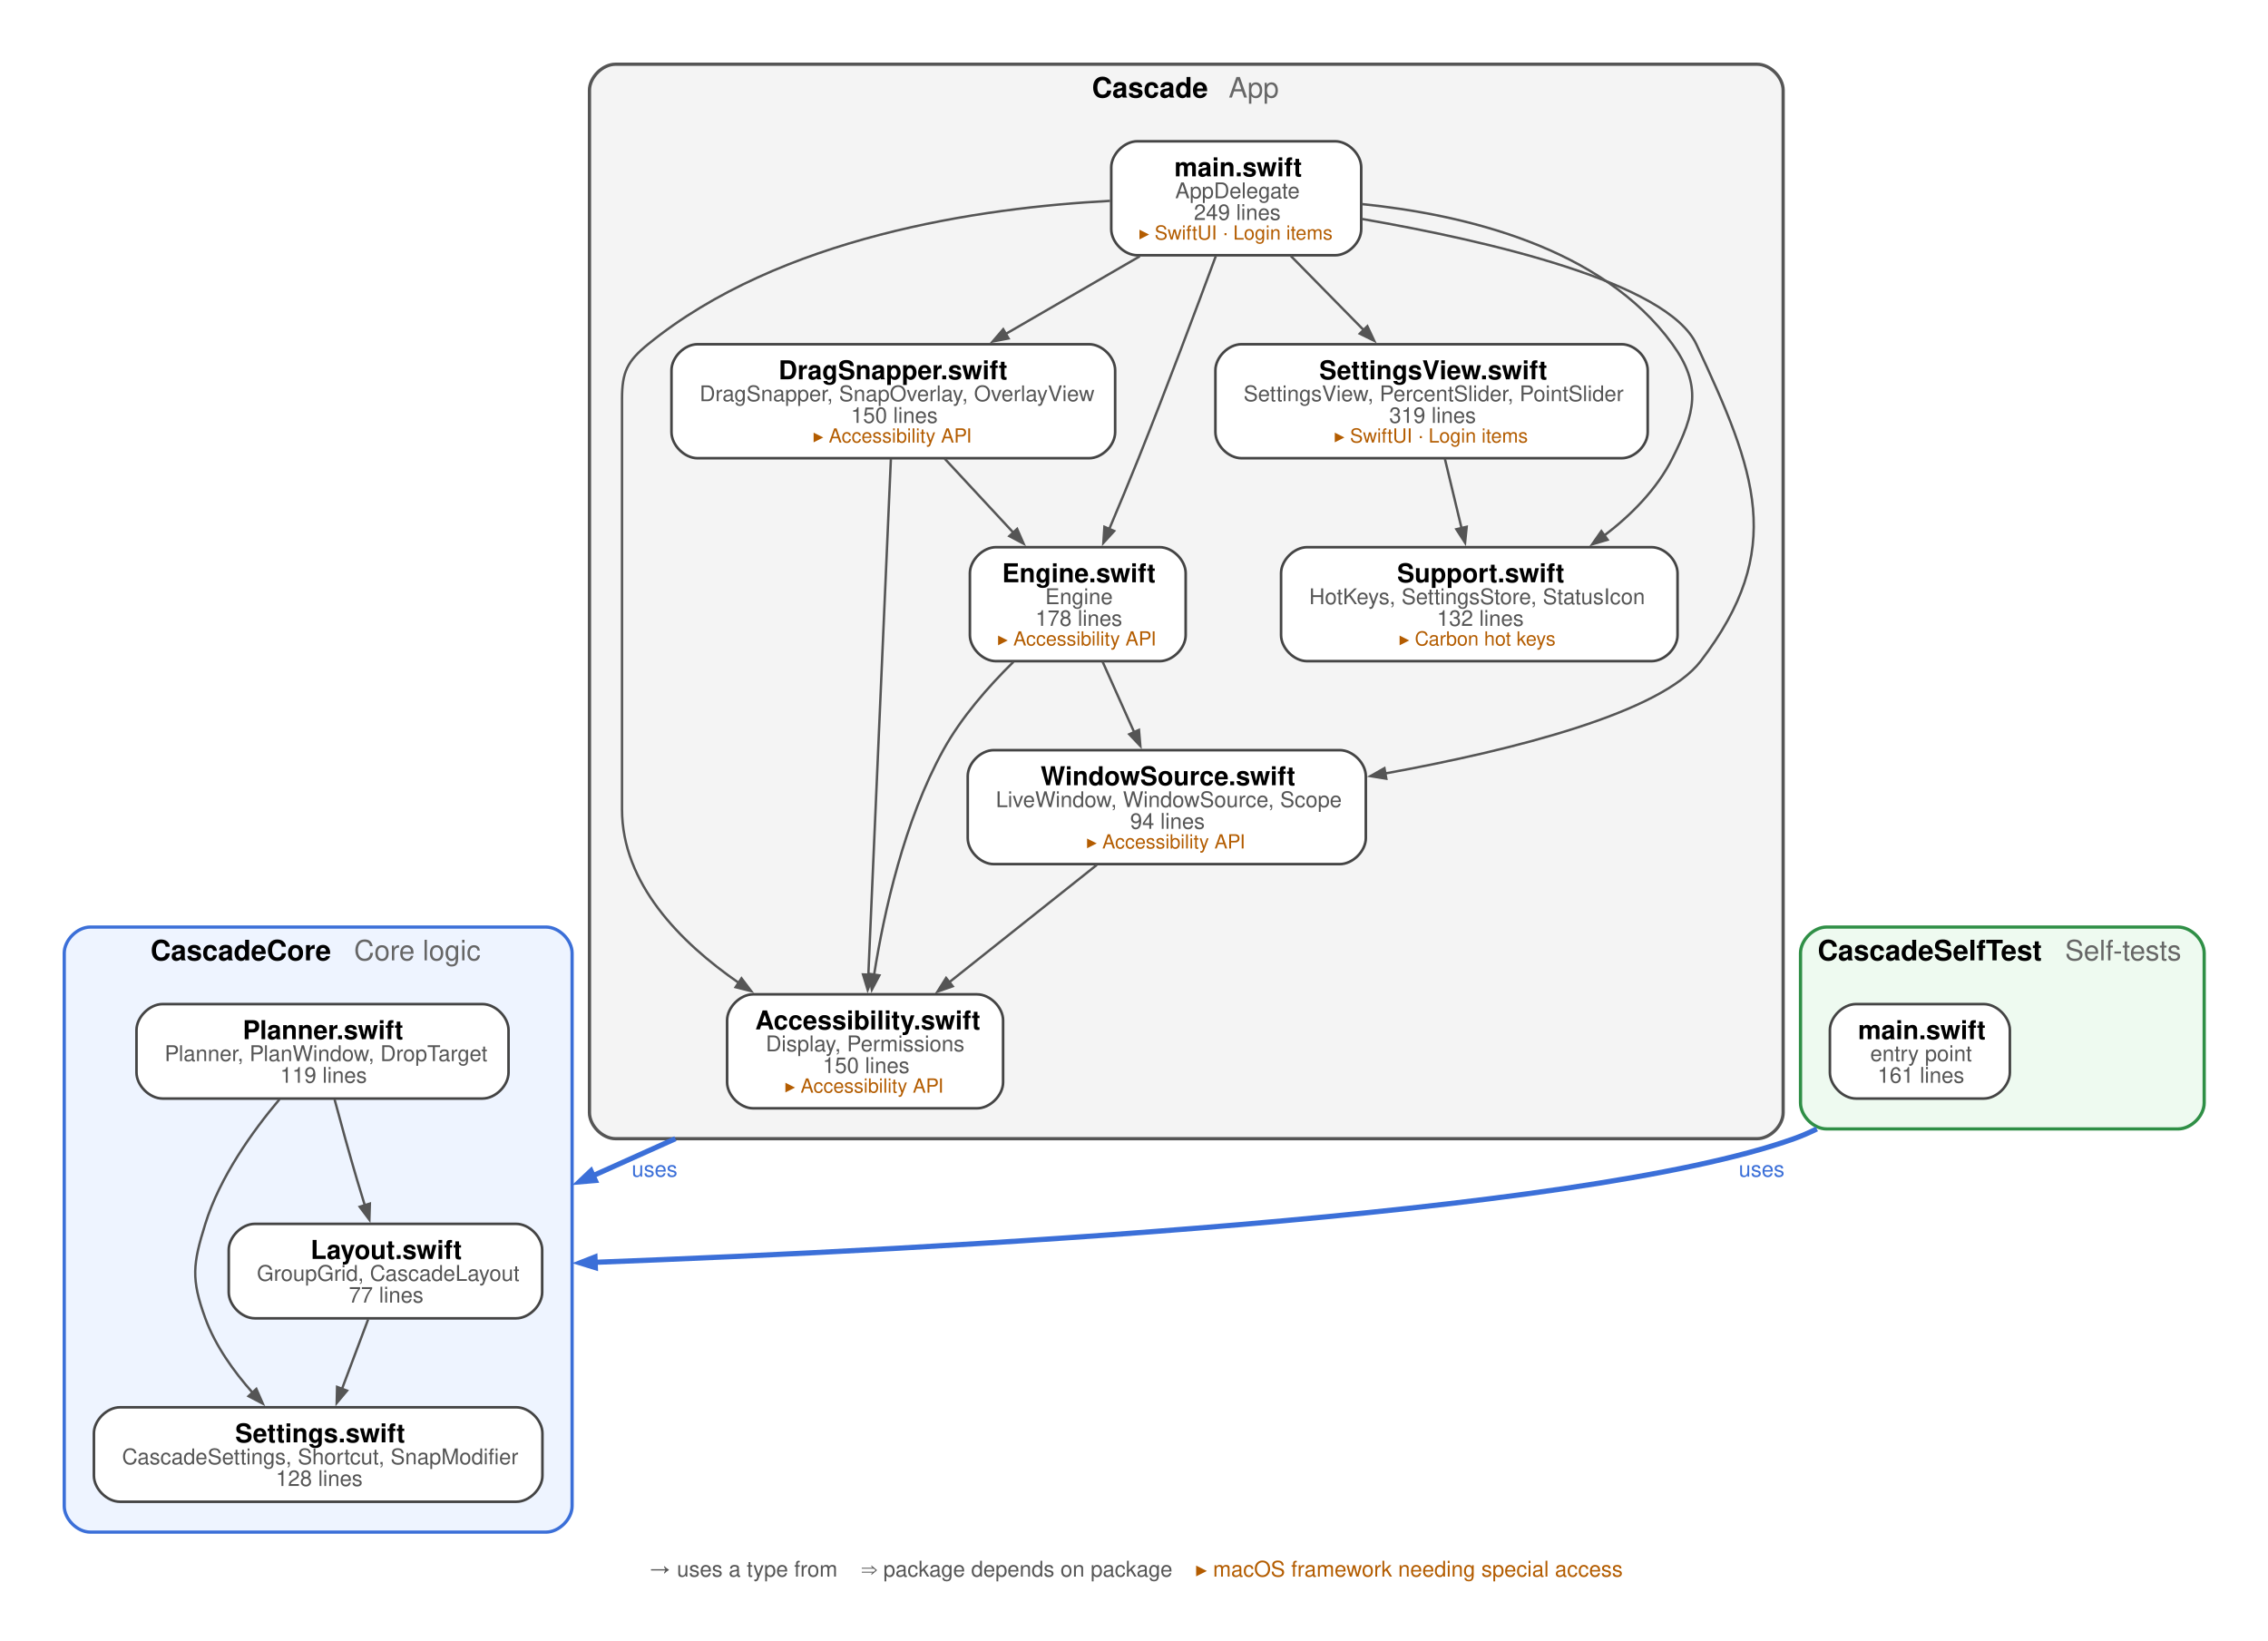
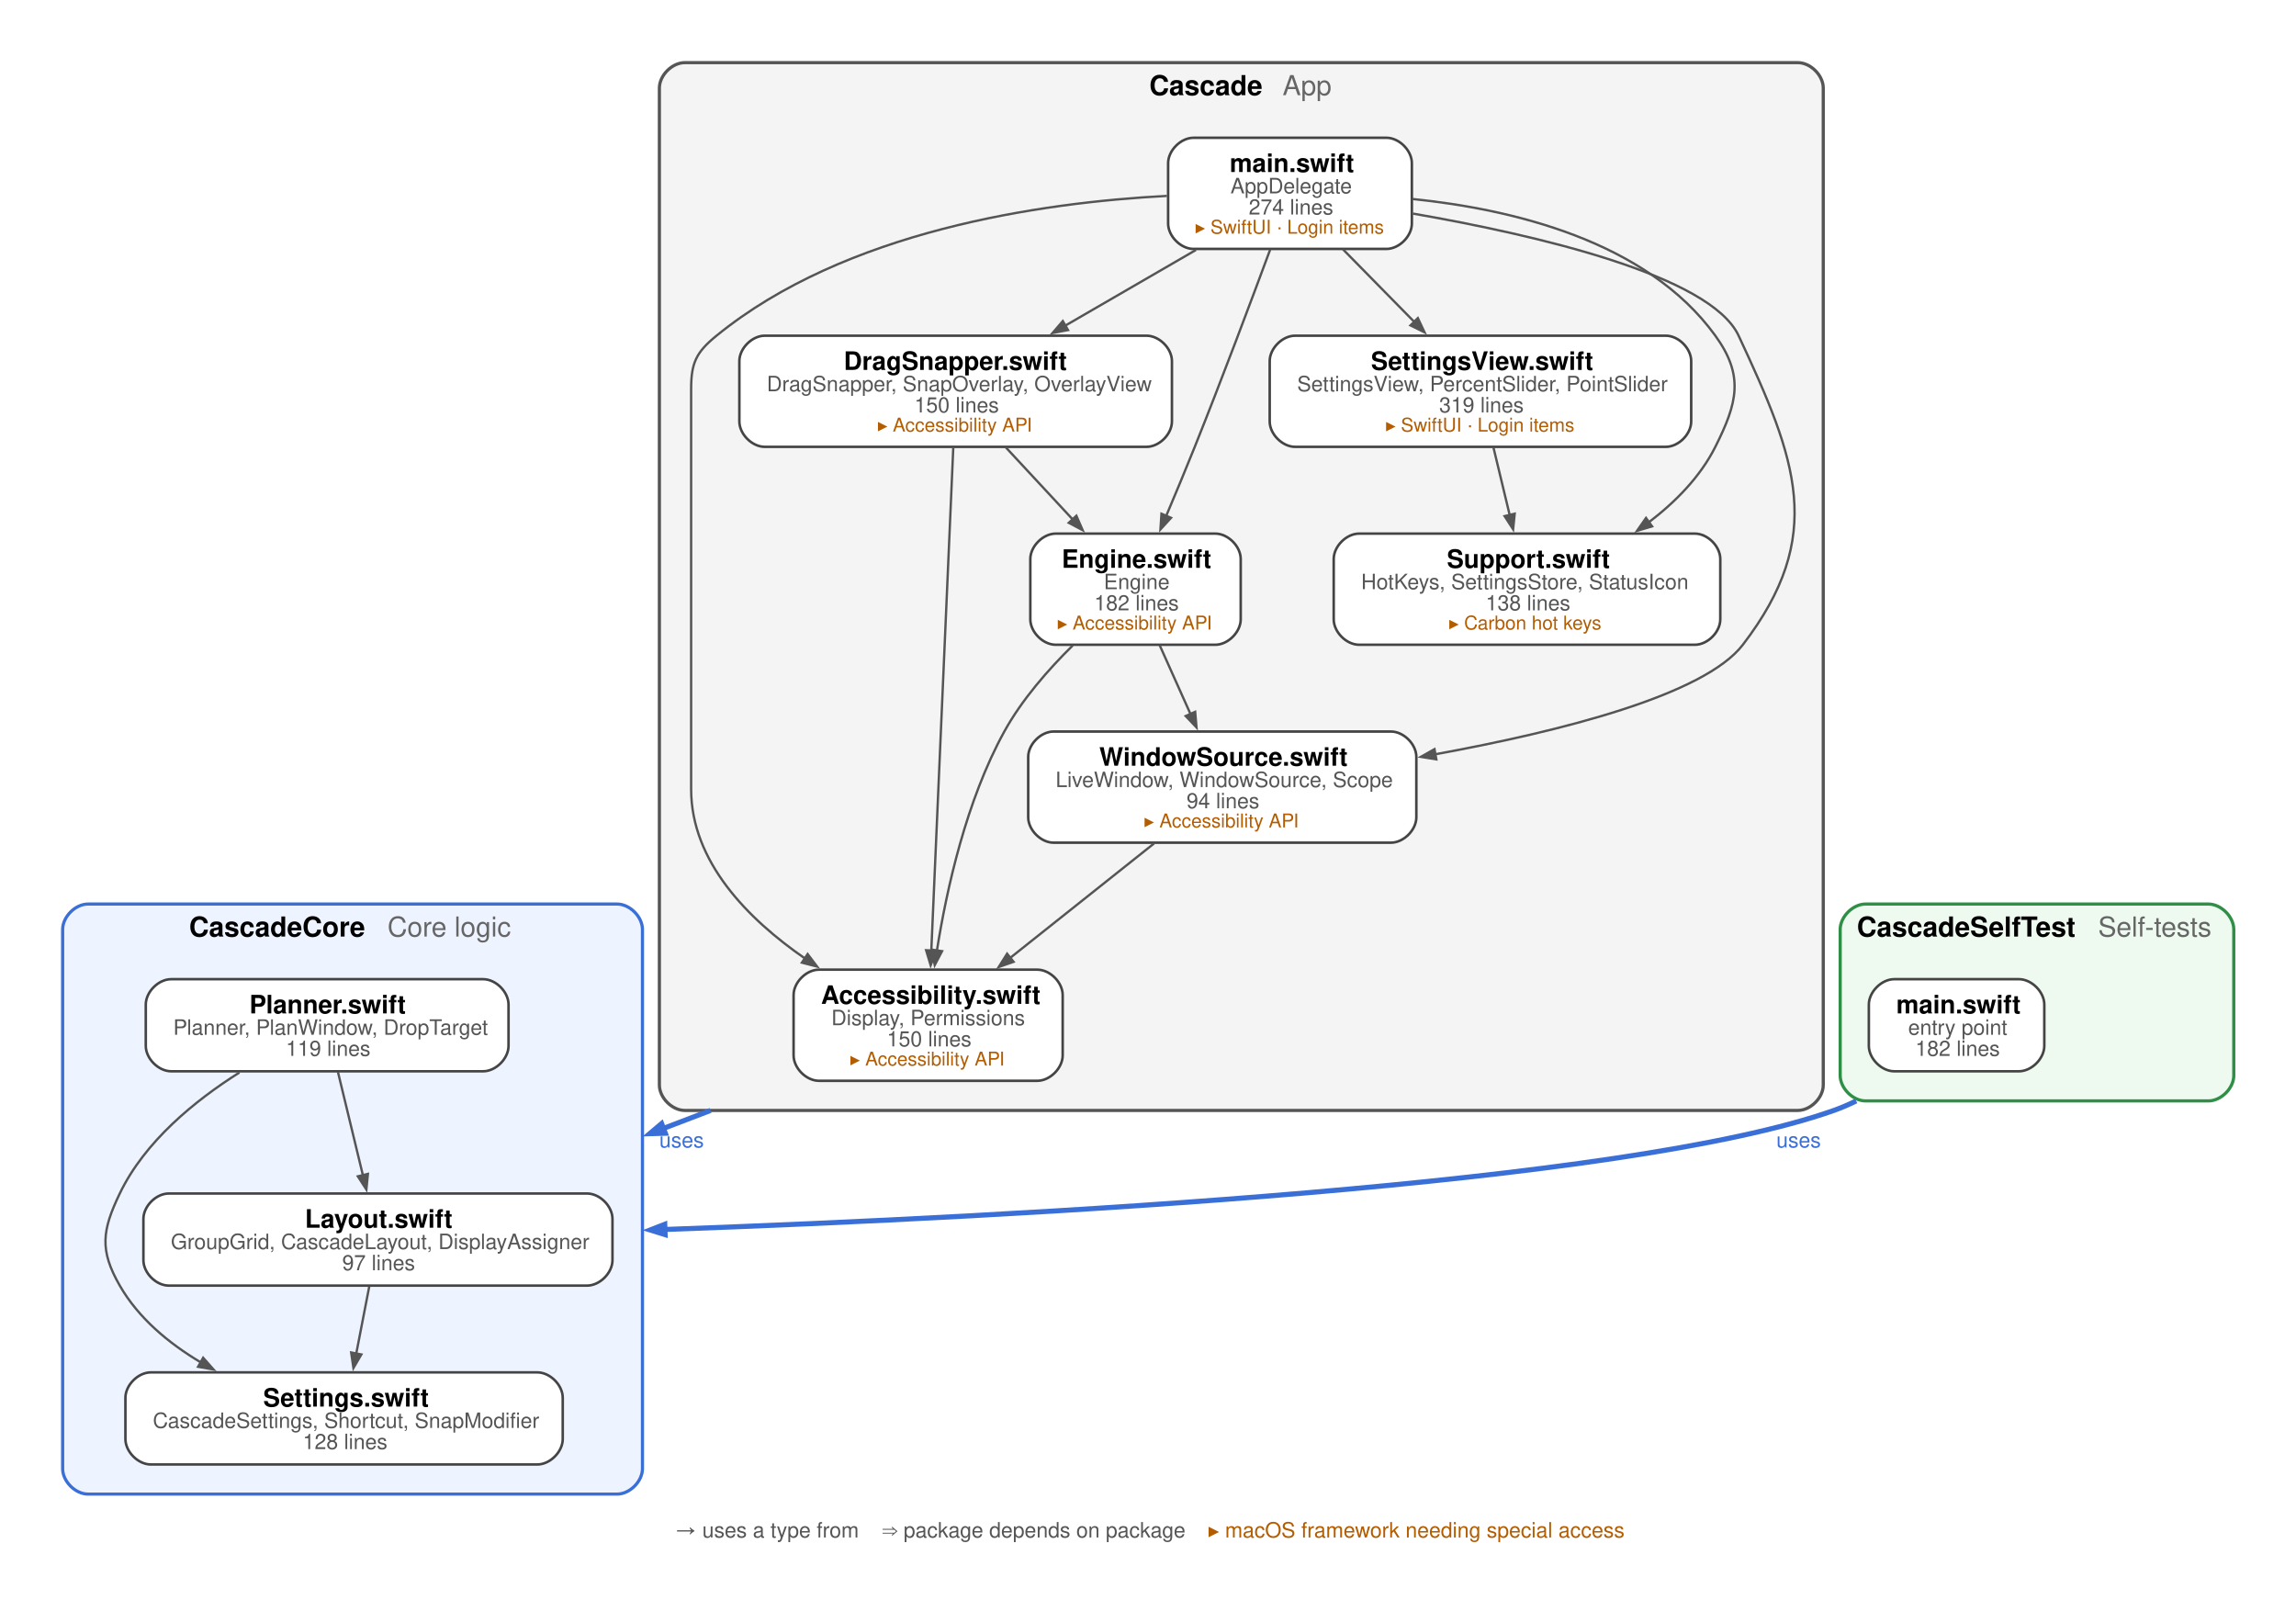
- <svg xmlns="http://www.w3.org/2000/svg" width="1045pt" height="756pt" viewBox="0.00 0.00 1045.00 756.00">
+ <svg xmlns="http://www.w3.org/2000/svg" width="1085pt" height="756pt" viewBox="0.00 0.00 1085.00 756.00">
  <g id="graph0" class="graph" transform="scale(1 1) rotate(0) translate(21.6 734.74)">
-     <polygon fill="white" stroke="none" points="-21.6,21.6 -21.6,-734.74 1023.6,-734.74 1023.6,21.6 -21.6,21.6" />
-     <text xml:space="preserve" text-anchor="start" x="277.5" y="-8.25" font-family="Helvetica,sans-Serif" font-size="10.00" fill="#555555">→ uses a type from    ⇒ package depends on package    </text>
-     <text xml:space="preserve" text-anchor="start" x="529.5" y="-8.25" font-family="Helvetica,sans-Serif" font-size="10.00" fill="#b35c00">▸ macOS framework needing special access</text>
+     <polygon fill="white" stroke="none" points="-21.6,21.6 -21.6,-734.74 1063.6,-734.74 1063.6,21.6 -21.6,21.6" />
+     <text xml:space="preserve" text-anchor="start" x="297.5" y="-8.25" font-family="Helvetica,sans-Serif" font-size="10.00" fill="#555555">→ uses a type from    ⇒ package depends on package    </text>
+     <text xml:space="preserve" text-anchor="start" x="549.5" y="-8.25" font-family="Helvetica,sans-Serif" font-size="10.00" fill="#b35c00">▸ macOS framework needing special access</text>
    <g id="clust1" class="cluster">
-       <path fill="#eef4ff" stroke="#3b6fd8" stroke-width="1.5" d="M20,-28.75C20,-28.75 230,-28.75 230,-28.75 236,-28.75 242,-34.75 242,-40.75 242,-40.75 242,-295.56 242,-295.56 242,-301.56 236,-307.56 230,-307.56 230,-307.56 20,-307.56 20,-307.56 14,-307.56 8,-301.56 8,-295.56 8,-295.56 8,-40.75 8,-40.75 8,-34.75 14,-28.75 20,-28.75" />
-       <text xml:space="preserve" text-anchor="start" x="47.75" y="-292.21" font-family="Helvetica,sans-Serif" font-weight="bold" font-size="13.00">CascadeCore</text>
-       <text xml:space="preserve" text-anchor="start" x="134" y="-292.21" font-family="Helvetica,sans-Serif" font-size="13.00">  </text>
-       <text xml:space="preserve" text-anchor="start" x="141.5" y="-292.21" font-family="Helvetica,sans-Serif" font-size="13.00" fill="#666666">Core logic</text>
+       <path fill="#eef4ff" stroke="#3b6fd8" stroke-width="1.5" d="M20,-28.75C20,-28.75 270,-28.75 270,-28.75 276,-28.75 282,-34.75 282,-40.75 282,-40.75 282,-295.56 282,-295.56 282,-301.56 276,-307.56 270,-307.56 270,-307.56 20,-307.56 20,-307.56 14,-307.56 8,-301.56 8,-295.56 8,-295.56 8,-40.75 8,-40.75 8,-34.75 14,-28.75 20,-28.75" />
+       <text xml:space="preserve" text-anchor="start" x="67.75" y="-292.21" font-family="Helvetica,sans-Serif" font-weight="bold" font-size="13.00">CascadeCore</text>
+       <text xml:space="preserve" text-anchor="start" x="154" y="-292.21" font-family="Helvetica,sans-Serif" font-size="13.00">  </text>
+       <text xml:space="preserve" text-anchor="start" x="161.5" y="-292.21" font-family="Helvetica,sans-Serif" font-size="13.00" fill="#666666">Core logic</text>
    </g>
    <g id="clust2" class="cluster">
-       <path fill="#f4f4f4" stroke="#555555" stroke-width="1.5" d="M262,-210.04C262,-210.04 788,-210.04 788,-210.04 794,-210.04 800,-216.04 800,-222.04 800,-222.04 800,-693.14 800,-693.14 800,-699.14 794,-705.14 788,-705.14 788,-705.14 262,-705.14 262,-705.14 256,-705.14 250,-699.14 250,-693.14 250,-693.14 250,-222.04 250,-222.04 250,-216.04 256,-210.04 262,-210.04" />
-       <text xml:space="preserve" text-anchor="start" x="481.5" y="-689.79" font-family="Helvetica,sans-Serif" font-weight="bold" font-size="13.00">Cascade</text>
-       <text xml:space="preserve" text-anchor="start" x="537" y="-689.79" font-family="Helvetica,sans-Serif" font-size="13.00">  </text>
-       <text xml:space="preserve" text-anchor="start" x="544.5" y="-689.79" font-family="Helvetica,sans-Serif" font-size="13.00" fill="#666666">App</text>
+       <path fill="#f4f4f4" stroke="#555555" stroke-width="1.5" d="M302,-210.04C302,-210.04 828,-210.04 828,-210.04 834,-210.04 840,-216.04 840,-222.04 840,-222.04 840,-693.14 840,-693.14 840,-699.14 834,-705.14 828,-705.14 828,-705.14 302,-705.14 302,-705.14 296,-705.14 290,-699.14 290,-693.14 290,-693.14 290,-222.04 290,-222.04 290,-216.04 296,-210.04 302,-210.04" />
+       <text xml:space="preserve" text-anchor="start" x="521.5" y="-689.79" font-family="Helvetica,sans-Serif" font-weight="bold" font-size="13.00">Cascade</text>
+       <text xml:space="preserve" text-anchor="start" x="577" y="-689.79" font-family="Helvetica,sans-Serif" font-size="13.00">  </text>
+       <text xml:space="preserve" text-anchor="start" x="584.5" y="-689.79" font-family="Helvetica,sans-Serif" font-size="13.00" fill="#666666">App</text>
    </g>
    <g id="clust3" class="cluster">
-       <path fill="#eefaf0" stroke="#2f8f46" stroke-width="1.5" d="M820,-214.54C820,-214.54 982,-214.54 982,-214.54 988,-214.54 994,-220.54 994,-226.54 994,-226.54 994,-295.56 994,-295.56 994,-301.56 988,-307.56 982,-307.56 982,-307.56 820,-307.56 820,-307.56 814,-307.56 808,-301.56 808,-295.56 808,-295.56 808,-226.54 808,-226.54 808,-220.54 814,-214.54 820,-214.54" />
-       <text xml:space="preserve" text-anchor="start" x="815.88" y="-292.21" font-family="Helvetica,sans-Serif" font-weight="bold" font-size="13.00">CascadeSelfTest</text>
-       <text xml:space="preserve" text-anchor="start" x="922.38" y="-292.21" font-family="Helvetica,sans-Serif" font-size="13.00">  </text>
-       <text xml:space="preserve" text-anchor="start" x="929.88" y="-292.21" font-family="Helvetica,sans-Serif" font-size="13.00" fill="#666666">Self-tests</text>
+       <path fill="#eefaf0" stroke="#2f8f46" stroke-width="1.5" d="M860,-214.54C860,-214.54 1022,-214.54 1022,-214.54 1028,-214.54 1034,-220.54 1034,-226.54 1034,-226.54 1034,-295.56 1034,-295.56 1034,-301.56 1028,-307.56 1022,-307.56 1022,-307.56 860,-307.56 860,-307.56 854,-307.56 848,-301.56 848,-295.56 848,-295.56 848,-226.54 848,-226.54 848,-220.54 854,-214.54 860,-214.54" />
+       <text xml:space="preserve" text-anchor="start" x="855.88" y="-292.21" font-family="Helvetica,sans-Serif" font-weight="bold" font-size="13.00">CascadeSelfTest</text>
+       <text xml:space="preserve" text-anchor="start" x="962.38" y="-292.21" font-family="Helvetica,sans-Serif" font-size="13.00">  </text>
+       <text xml:space="preserve" text-anchor="start" x="969.88" y="-292.21" font-family="Helvetica,sans-Serif" font-size="13.00" fill="#666666">Self-tests</text>
    </g>
    <g id="node1" class="node">
-       <path fill="white" stroke="#444444" stroke-width="1.2" d="M216.21,-170.79C216.21,-170.79 95.79,-170.79 95.79,-170.79 89.79,-170.79 83.79,-164.79 83.79,-158.79 83.79,-158.79 83.79,-139.27 83.79,-139.27 83.79,-133.27 89.79,-127.27 95.79,-127.27 95.79,-127.27 216.21,-127.27 216.21,-127.27 222.21,-127.27 228.21,-133.27 228.21,-139.27 228.21,-139.27 228.21,-158.79 228.21,-158.79 228.21,-164.79 222.21,-170.79 216.21,-170.79" />
-       <text xml:space="preserve" text-anchor="start" x="121.5" y="-154.63" font-family="Helvetica,sans-Serif" font-weight="bold" font-size="12.00">Layout.swift</text>
-       <text xml:space="preserve" text-anchor="start" x="96.75" y="-144.53" font-family="Helvetica,sans-Serif" font-size="10.00" fill="#555555">GroupGrid, CascadeLayout</text>
-       <text xml:space="preserve" text-anchor="start" x="139.12" y="-134.53" font-family="Helvetica,sans-Serif" font-size="10.00" fill="#555555">77 lines</text>
+       <path fill="white" stroke="#444444" stroke-width="1.2" d="M255.83,-170.79C255.83,-170.79 58.17,-170.79 58.17,-170.79 52.17,-170.79 46.17,-164.79 46.17,-158.79 46.17,-158.79 46.17,-139.27 46.17,-139.27 46.17,-133.27 52.17,-127.27 58.17,-127.27 58.17,-127.27 255.83,-127.27 255.83,-127.27 261.83,-127.27 267.83,-133.27 267.83,-139.27 267.83,-139.27 267.83,-158.79 267.83,-158.79 267.83,-164.79 261.83,-170.79 255.83,-170.79" />
+       <text xml:space="preserve" text-anchor="start" x="122.5" y="-154.63" font-family="Helvetica,sans-Serif" font-weight="bold" font-size="12.00">Layout.swift</text>
+       <text xml:space="preserve" text-anchor="start" x="59.12" y="-144.53" font-family="Helvetica,sans-Serif" font-size="10.00" fill="#555555">GroupGrid, CascadeLayout, DisplayAssigner</text>
+       <text xml:space="preserve" text-anchor="start" x="140.12" y="-134.53" font-family="Helvetica,sans-Serif" font-size="10.00" fill="#555555">97 lines</text>
    </g>
    <g id="node3" class="node">
-       <path fill="white" stroke="#444444" stroke-width="1.2" d="M216.33,-86.27C216.33,-86.27 33.67,-86.27 33.67,-86.27 27.67,-86.27 21.67,-80.27 21.67,-74.27 21.67,-74.27 21.67,-54.75 21.67,-54.75 21.67,-48.75 27.67,-42.75 33.67,-42.75 33.67,-42.75 216.33,-42.75 216.33,-42.75 222.33,-42.75 228.33,-48.75 228.33,-54.75 228.33,-54.75 228.33,-74.27 228.33,-74.27 228.33,-80.27 222.33,-86.27 216.33,-86.27" />
-       <text xml:space="preserve" text-anchor="start" x="86.75" y="-70.11" font-family="Helvetica,sans-Serif" font-weight="bold" font-size="12.00">Settings.swift</text>
-       <text xml:space="preserve" text-anchor="start" x="34.62" y="-60.01" font-family="Helvetica,sans-Serif" font-size="10.00" fill="#555555">CascadeSettings, Shortcut, SnapModifier</text>
-       <text xml:space="preserve" text-anchor="start" x="105.5" y="-50.01" font-family="Helvetica,sans-Serif" font-size="10.00" fill="#555555">128 lines</text>
+       <path fill="white" stroke="#444444" stroke-width="1.2" d="M232.33,-86.27C232.33,-86.27 49.67,-86.27 49.67,-86.27 43.67,-86.27 37.67,-80.27 37.67,-74.27 37.67,-74.27 37.67,-54.75 37.67,-54.75 37.67,-48.75 43.67,-42.75 49.67,-42.75 49.67,-42.75 232.33,-42.75 232.33,-42.75 238.33,-42.75 244.33,-48.75 244.33,-54.75 244.33,-54.75 244.33,-74.27 244.33,-74.27 244.33,-80.27 238.33,-86.27 232.33,-86.27" />
+       <text xml:space="preserve" text-anchor="start" x="102.75" y="-70.11" font-family="Helvetica,sans-Serif" font-weight="bold" font-size="12.00">Settings.swift</text>
+       <text xml:space="preserve" text-anchor="start" x="50.62" y="-60.01" font-family="Helvetica,sans-Serif" font-size="10.00" fill="#555555">CascadeSettings, Shortcut, SnapModifier</text>
+       <text xml:space="preserve" text-anchor="start" x="121.5" y="-50.01" font-family="Helvetica,sans-Serif" font-size="10.00" fill="#555555">128 lines</text>
    </g>
    <g id="edge1" class="edge">
-       <path fill="none" stroke="#555555" stroke-width="1.1" d="M148.02,-126.78C144.33,-116.96 139.89,-105.15 135.9,-94.53" />
-       <polygon fill="#555555" stroke="#555555" stroke-width="1.1" points="138.3,-93.94 133.54,-88.25 133.71,-95.66 138.3,-93.94" />
+       <path fill="none" stroke="#555555" stroke-width="1.1" d="M152.88,-126.78C151.01,-117.15 148.78,-105.61 146.75,-95.15" />
+       <polygon fill="#555555" stroke="#555555" stroke-width="1.1" points="149.16,-94.73 145.42,-88.32 144.35,-95.66 149.16,-94.73" />
    </g>
    <g id="node2" class="node">
-       <path fill="white" stroke="#444444" stroke-width="1.2" d="M200.71,-272.06C200.71,-272.06 53.29,-272.06 53.29,-272.06 47.29,-272.06 41.29,-266.06 41.29,-260.06 41.29,-260.06 41.29,-240.54 41.29,-240.54 41.29,-234.54 47.29,-228.54 53.29,-228.54 53.29,-228.54 200.71,-228.54 200.71,-228.54 206.71,-228.54 212.71,-234.54 212.71,-240.54 212.71,-240.54 212.71,-260.06 212.71,-260.06 212.71,-266.06 206.71,-272.06 200.71,-272.06" />
-       <text xml:space="preserve" text-anchor="start" x="90.25" y="-255.9" font-family="Helvetica,sans-Serif" font-weight="bold" font-size="12.00">Planner.swift</text>
-       <text xml:space="preserve" text-anchor="start" x="54.25" y="-245.8" font-family="Helvetica,sans-Serif" font-size="10.00" fill="#555555">Planner, PlanWindow, DropTarget</text>
-       <text xml:space="preserve" text-anchor="start" x="107.5" y="-235.8" font-family="Helvetica,sans-Serif" font-size="10.00" fill="#555555">119 lines</text>
+       <path fill="white" stroke="#444444" stroke-width="1.2" d="M206.71,-272.06C206.71,-272.06 59.29,-272.06 59.29,-272.06 53.29,-272.06 47.29,-266.06 47.29,-260.06 47.29,-260.06 47.29,-240.54 47.29,-240.54 47.29,-234.54 53.29,-228.54 59.29,-228.54 59.29,-228.54 206.71,-228.54 206.71,-228.54 212.71,-228.54 218.71,-234.54 218.71,-240.54 218.71,-240.54 218.71,-260.06 218.71,-260.06 218.71,-266.06 212.71,-272.06 206.71,-272.06" />
+       <text xml:space="preserve" text-anchor="start" x="96.25" y="-255.9" font-family="Helvetica,sans-Serif" font-weight="bold" font-size="12.00">Planner.swift</text>
+       <text xml:space="preserve" text-anchor="start" x="60.25" y="-245.8" font-family="Helvetica,sans-Serif" font-size="10.00" fill="#555555">Planner, PlanWindow, DropTarget</text>
+       <text xml:space="preserve" text-anchor="start" x="113.5" y="-235.8" font-family="Helvetica,sans-Serif" font-size="10.00" fill="#555555">119 lines</text>
    </g>
    <g id="edge2" class="edge">
-       <path fill="none" stroke="#555555" stroke-width="1.1" d="M132.56,-228.12C135.55,-216.97 139.35,-203.11 143,-190.79 144.1,-187.08 145.29,-183.2 146.48,-179.37" />
-       <polygon fill="#555555" stroke="#555555" stroke-width="1.1" points="148.81,-180.13 148.58,-172.72 144.14,-178.66 148.81,-180.13" />
+       <path fill="none" stroke="#555555" stroke-width="1.1" d="M138.09,-228.25C141.53,-214.03 146.11,-195.07 149.9,-179.38" />
+       <polygon fill="#555555" stroke="#555555" stroke-width="1.1" points="152.26,-180.05 151.53,-172.67 147.5,-178.9 152.26,-180.05" />
    </g>
    <g id="edge3" class="edge">
-       <path fill="none" stroke="#555555" stroke-width="1.1" d="M107.2,-228.21C94.72,-213.4 79.72,-192.43 73,-170.79 67.26,-152.32 66.37,-145.44 73,-127.27 77.61,-114.63 86.07,-102.79 94.85,-92.92" />
-       <polygon fill="#555555" stroke="#555555" stroke-width="1.1" points="96.51,-94.74 99.49,-87.95 92.92,-91.4 96.51,-94.74" />
+       <path fill="none" stroke="#555555" stroke-width="1.1" d="M91.54,-227.96C70.44,-214.65 46.8,-195.35 35,-170.79 26.63,-153.35 25.36,-144.04 35,-127.27 43.8,-111.96 58.02,-100.08 73.23,-91.03" />
+       <polygon fill="#555555" stroke="#555555" stroke-width="1.1" points="74.4,-93.18 79.31,-87.62 72,-88.91 74.4,-93.18" />
    </g>
    <g id="node4" class="node">
-       <path fill="white" stroke="#444444" stroke-width="1.2" d="M428.58,-276.56C428.58,-276.56 325.42,-276.56 325.42,-276.56 319.42,-276.56 313.42,-270.56 313.42,-264.56 313.42,-264.56 313.42,-236.04 313.42,-236.04 313.42,-230.04 319.42,-224.04 325.42,-224.04 325.42,-224.04 428.58,-224.04 428.58,-224.04 434.58,-224.04 440.58,-230.04 440.58,-236.04 440.58,-236.04 440.58,-264.56 440.58,-264.56 440.58,-270.56 434.58,-276.56 428.58,-276.56" />
-       <text xml:space="preserve" text-anchor="start" x="326.38" y="-260.4" font-family="Helvetica,sans-Serif" font-weight="bold" font-size="12.00">Accessibility.swift</text>
-       <text xml:space="preserve" text-anchor="start" x="331.25" y="-250.3" font-family="Helvetica,sans-Serif" font-size="10.00" fill="#555555">Display, Permissions</text>
-       <text xml:space="preserve" text-anchor="start" x="357.5" y="-240.3" font-family="Helvetica,sans-Serif" font-size="10.00" fill="#555555">150 lines</text>
-       <text xml:space="preserve" text-anchor="start" x="340.25" y="-231.25" font-family="Helvetica,sans-Serif" font-size="9.00" fill="#b35c00">▸ Accessibility API</text>
+       <path fill="white" stroke="#444444" stroke-width="1.2" d="M468.58,-276.56C468.58,-276.56 365.42,-276.56 365.42,-276.56 359.42,-276.56 353.42,-270.56 353.42,-264.56 353.42,-264.56 353.42,-236.04 353.42,-236.04 353.42,-230.04 359.42,-224.04 365.42,-224.04 365.42,-224.04 468.58,-224.04 468.58,-224.04 474.58,-224.04 480.58,-230.04 480.58,-236.04 480.58,-236.04 480.58,-264.56 480.58,-264.56 480.58,-270.56 474.58,-276.56 468.58,-276.56" />
+       <text xml:space="preserve" text-anchor="start" x="366.38" y="-260.4" font-family="Helvetica,sans-Serif" font-weight="bold" font-size="12.00">Accessibility.swift</text>
+       <text xml:space="preserve" text-anchor="start" x="371.25" y="-250.3" font-family="Helvetica,sans-Serif" font-size="10.00" fill="#555555">Display, Permissions</text>
+       <text xml:space="preserve" text-anchor="start" x="397.5" y="-240.3" font-family="Helvetica,sans-Serif" font-size="10.00" fill="#555555">150 lines</text>
+       <text xml:space="preserve" text-anchor="start" x="380.25" y="-231.25" font-family="Helvetica,sans-Serif" font-size="9.00" fill="#b35c00">▸ Accessibility API</text>
    </g>
    <g id="edge16" class="edge">
-       <path fill="none" stroke="#3b6fd8" stroke-width="2.4" d="M289.6,-210.04C277.09,-204.42 264.17,-198.62 251.51,-192.93" />
-       <polygon fill="#3b6fd8" stroke="#3b6fd8" stroke-width="2.4" points="252.7,-190.78 245.31,-190.15 250.69,-195.25 252.7,-190.78" />
-       <text xml:space="preserve" text-anchor="middle" x="280" y="-192.54" font-family="Helvetica,sans-Serif" font-size="10.00" fill="#3b6fd8"> uses </text>
+       <path fill="none" stroke="#3b6fd8" stroke-width="2.4" d="M314.18,-210.04C306.81,-207.23 299.33,-204.37 291.82,-201.5" />
+       <polygon fill="#3b6fd8" stroke="#3b6fd8" stroke-width="2.4" points="292.81,-199.26 285.39,-199.05 291.06,-203.84 292.81,-199.26" />
+       <text xml:space="preserve" text-anchor="middle" x="300.5" y="-192.54" font-family="Helvetica,sans-Serif" font-size="10.00" fill="#3b6fd8"> uses </text>
    </g>
    <g id="node5" class="node">
-       <path fill="white" stroke="#444444" stroke-width="1.2" d="M480.21,-576.12C480.21,-576.12 299.79,-576.12 299.79,-576.12 293.79,-576.12 287.79,-570.12 287.79,-564.12 287.79,-564.12 287.79,-535.6 287.79,-535.6 287.79,-529.6 293.79,-523.6 299.79,-523.6 299.79,-523.6 480.21,-523.6 480.21,-523.6 486.21,-523.6 492.21,-529.6 492.21,-535.6 492.21,-535.6 492.21,-564.12 492.21,-564.12 492.21,-570.12 486.21,-576.12 480.21,-576.12" />
-       <text xml:space="preserve" text-anchor="start" x="337.12" y="-559.96" font-family="Helvetica,sans-Serif" font-weight="bold" font-size="12.00">DragSnapper.swift</text>
-       <text xml:space="preserve" text-anchor="start" x="300.75" y="-549.86" font-family="Helvetica,sans-Serif" font-size="10.00" fill="#555555">DragSnapper, SnapOverlay, OverlayView</text>
-       <text xml:space="preserve" text-anchor="start" x="370.5" y="-539.86" font-family="Helvetica,sans-Serif" font-size="10.00" fill="#555555">150 lines</text>
-       <text xml:space="preserve" text-anchor="start" x="353.25" y="-530.81" font-family="Helvetica,sans-Serif" font-size="9.00" fill="#b35c00">▸ Accessibility API</text>
+       <path fill="white" stroke="#444444" stroke-width="1.2" d="M520.21,-576.12C520.21,-576.12 339.79,-576.12 339.79,-576.12 333.79,-576.12 327.79,-570.12 327.79,-564.12 327.79,-564.12 327.79,-535.6 327.79,-535.6 327.79,-529.6 333.79,-523.6 339.79,-523.6 339.79,-523.6 520.21,-523.6 520.21,-523.6 526.21,-523.6 532.21,-529.6 532.21,-535.6 532.21,-535.6 532.21,-564.12 532.21,-564.12 532.21,-570.12 526.21,-576.12 520.21,-576.12" />
+       <text xml:space="preserve" text-anchor="start" x="377.12" y="-559.96" font-family="Helvetica,sans-Serif" font-weight="bold" font-size="12.00">DragSnapper.swift</text>
+       <text xml:space="preserve" text-anchor="start" x="340.75" y="-549.86" font-family="Helvetica,sans-Serif" font-size="10.00" fill="#555555">DragSnapper, SnapOverlay, OverlayView</text>
+       <text xml:space="preserve" text-anchor="start" x="410.5" y="-539.86" font-family="Helvetica,sans-Serif" font-size="10.00" fill="#555555">150 lines</text>
+       <text xml:space="preserve" text-anchor="start" x="393.25" y="-530.81" font-family="Helvetica,sans-Serif" font-size="9.00" fill="#b35c00">▸ Accessibility API</text>
    </g>
    <g id="edge4" class="edge">
-       <path fill="none" stroke="#555555" stroke-width="1.1" d="M388.88,-523.23C386.54,-469.62 381.12,-345.63 378.49,-285.38" />
-       <polygon fill="#555555" stroke="#555555" stroke-width="1.1" points="380.95,-285.52 378.19,-278.63 376.05,-285.73 380.95,-285.52" />
+       <path fill="none" stroke="#555555" stroke-width="1.1" d="M428.88,-523.23C426.54,-469.62 421.12,-345.63 418.49,-285.38" />
+       <polygon fill="#555555" stroke="#555555" stroke-width="1.1" points="420.95,-285.52 418.19,-278.63 416.05,-285.73 420.95,-285.52" />
    </g>
    <g id="node6" class="node">
-       <path fill="white" stroke="#444444" stroke-width="1.2" d="M512.71,-482.6C512.71,-482.6 437.29,-482.6 437.29,-482.6 431.29,-482.6 425.29,-476.6 425.29,-470.6 425.29,-470.6 425.29,-442.08 425.29,-442.08 425.29,-436.08 431.29,-430.08 437.29,-430.08 437.29,-430.08 512.71,-430.08 512.71,-430.08 518.71,-430.08 524.71,-436.08 524.71,-442.08 524.71,-442.08 524.71,-470.6 524.71,-470.6 524.71,-476.6 518.71,-482.6 512.71,-482.6" />
-       <text xml:space="preserve" text-anchor="start" x="440.12" y="-466.44" font-family="Helvetica,sans-Serif" font-weight="bold" font-size="12.00">Engine.swift</text>
-       <text xml:space="preserve" text-anchor="start" x="460" y="-456.34" font-family="Helvetica,sans-Serif" font-size="10.00" fill="#555555">Engine</text>
-       <text xml:space="preserve" text-anchor="start" x="455.5" y="-446.34" font-family="Helvetica,sans-Serif" font-size="10.00" fill="#555555">178 lines</text>
-       <text xml:space="preserve" text-anchor="start" x="438.25" y="-437.29" font-family="Helvetica,sans-Serif" font-size="9.00" fill="#b35c00">▸ Accessibility API</text>
+       <path fill="white" stroke="#444444" stroke-width="1.2" d="M552.71,-482.6C552.71,-482.6 477.29,-482.6 477.29,-482.6 471.29,-482.6 465.29,-476.6 465.29,-470.6 465.29,-470.6 465.29,-442.08 465.29,-442.08 465.29,-436.08 471.29,-430.08 477.29,-430.08 477.29,-430.08 552.71,-430.08 552.71,-430.08 558.71,-430.08 564.71,-436.08 564.71,-442.08 564.71,-442.08 564.71,-470.6 564.71,-470.6 564.71,-476.6 558.71,-482.6 552.71,-482.6" />
+       <text xml:space="preserve" text-anchor="start" x="480.12" y="-466.44" font-family="Helvetica,sans-Serif" font-weight="bold" font-size="12.00">Engine.swift</text>
+       <text xml:space="preserve" text-anchor="start" x="500" y="-456.34" font-family="Helvetica,sans-Serif" font-size="10.00" fill="#555555">Engine</text>
+       <text xml:space="preserve" text-anchor="start" x="495.5" y="-446.34" font-family="Helvetica,sans-Serif" font-size="10.00" fill="#555555">182 lines</text>
+       <text xml:space="preserve" text-anchor="start" x="478.25" y="-437.29" font-family="Helvetica,sans-Serif" font-size="9.00" fill="#b35c00">▸ Accessibility API</text>
    </g>
    <g id="edge5" class="edge">
-       <path fill="none" stroke="#555555" stroke-width="1.1" d="M413.68,-523.37C423.54,-512.75 435.1,-500.3 445.51,-489.09" />
-       <polygon fill="#555555" stroke="#555555" stroke-width="1.1" points="447.05,-491.03 450.02,-484.23 443.46,-487.7 447.05,-491.03" />
+       <path fill="none" stroke="#555555" stroke-width="1.1" d="M453.68,-523.37C463.54,-512.75 475.1,-500.3 485.51,-489.09" />
+       <polygon fill="#555555" stroke="#555555" stroke-width="1.1" points="487.05,-491.03 490.02,-484.23 483.46,-487.7 487.05,-491.03" />
    </g>
    <g id="edge6" class="edge">
-       <path fill="none" stroke="#555555" stroke-width="1.1" d="M445.35,-429.76C433.76,-418.36 421.29,-404.12 413,-389.08 395.04,-356.51 385.76,-314.64 381.16,-285.65" />
-       <polygon fill="#555555" stroke="#555555" stroke-width="1.1" points="383.58,-285.29 380.12,-278.73 378.73,-286.02 383.58,-285.29" />
+       <path fill="none" stroke="#555555" stroke-width="1.1" d="M485.35,-429.76C473.76,-418.36 461.29,-404.12 453,-389.08 435.04,-356.51 425.76,-314.64 421.16,-285.65" />
+       <polygon fill="#555555" stroke="#555555" stroke-width="1.1" points="423.58,-285.29 420.12,-278.73 418.73,-286.02 423.58,-285.29" />
    </g>
    <g id="node9" class="node">
-       <path fill="white" stroke="#444444" stroke-width="1.2" d="M595.71,-389.08C595.71,-389.08 436.29,-389.08 436.29,-389.08 430.29,-389.08 424.29,-383.08 424.29,-377.08 424.29,-377.08 424.29,-348.56 424.29,-348.56 424.29,-342.56 430.29,-336.56 436.29,-336.56 436.29,-336.56 595.71,-336.56 595.71,-336.56 601.71,-336.56 607.71,-342.56 607.71,-348.56 607.71,-348.56 607.71,-377.08 607.71,-377.08 607.71,-383.08 601.71,-389.08 595.71,-389.08" />
-       <text xml:space="preserve" text-anchor="start" x="457.88" y="-372.92" font-family="Helvetica,sans-Serif" font-weight="bold" font-size="12.00">WindowSource.swift</text>
-       <text xml:space="preserve" text-anchor="start" x="437.25" y="-362.82" font-family="Helvetica,sans-Serif" font-size="10.00" fill="#555555">LiveWindow, WindowSource, Scope</text>
-       <text xml:space="preserve" text-anchor="start" x="499.12" y="-352.82" font-family="Helvetica,sans-Serif" font-size="10.00" fill="#555555">94 lines</text>
-       <text xml:space="preserve" text-anchor="start" x="479.25" y="-343.77" font-family="Helvetica,sans-Serif" font-size="9.00" fill="#b35c00">▸ Accessibility API</text>
+       <path fill="white" stroke="#444444" stroke-width="1.2" d="M635.71,-389.08C635.71,-389.08 476.29,-389.08 476.29,-389.08 470.29,-389.08 464.29,-383.08 464.29,-377.08 464.29,-377.08 464.29,-348.56 464.29,-348.56 464.29,-342.56 470.29,-336.56 476.29,-336.56 476.29,-336.56 635.71,-336.56 635.71,-336.56 641.71,-336.56 647.71,-342.56 647.71,-348.56 647.71,-348.56 647.71,-377.08 647.71,-377.08 647.71,-383.08 641.71,-389.08 635.71,-389.08" />
+       <text xml:space="preserve" text-anchor="start" x="497.88" y="-372.92" font-family="Helvetica,sans-Serif" font-weight="bold" font-size="12.00">WindowSource.swift</text>
+       <text xml:space="preserve" text-anchor="start" x="477.25" y="-362.82" font-family="Helvetica,sans-Serif" font-size="10.00" fill="#555555">LiveWindow, WindowSource, Scope</text>
+       <text xml:space="preserve" text-anchor="start" x="539.12" y="-352.82" font-family="Helvetica,sans-Serif" font-size="10.00" fill="#555555">94 lines</text>
+       <text xml:space="preserve" text-anchor="start" x="519.25" y="-343.77" font-family="Helvetica,sans-Serif" font-size="9.00" fill="#b35c00">▸ Accessibility API</text>
    </g>
    <g id="edge7" class="edge">
-       <path fill="none" stroke="#555555" stroke-width="1.1" d="M486.42,-429.85C490.96,-419.72 496.24,-407.93 501.07,-397.14" />
-       <polygon fill="#555555" stroke="#555555" stroke-width="1.1" points="503.19,-398.4 503.82,-391.01 498.72,-396.4 503.19,-398.4" />
+       <path fill="none" stroke="#555555" stroke-width="1.1" d="M526.42,-429.85C530.96,-419.72 536.24,-407.93 541.07,-397.14" />
+       <polygon fill="#555555" stroke="#555555" stroke-width="1.1" points="543.19,-398.4 543.82,-391.01 538.72,-396.4 543.19,-398.4" />
    </g>
    <g id="node7" class="node">
-       <path fill="white" stroke="#444444" stroke-width="1.2" d="M725.59,-576.12C725.59,-576.12 550.41,-576.12 550.41,-576.12 544.41,-576.12 538.41,-570.12 538.41,-564.12 538.41,-564.12 538.41,-535.6 538.41,-535.6 538.41,-529.6 544.41,-523.6 550.41,-523.6 550.41,-523.6 725.59,-523.6 725.59,-523.6 731.59,-523.6 737.59,-529.6 737.59,-535.6 737.59,-535.6 737.59,-564.12 737.59,-564.12 737.59,-570.12 731.59,-576.12 725.59,-576.12" />
-       <text xml:space="preserve" text-anchor="start" x="586.25" y="-559.96" font-family="Helvetica,sans-Serif" font-weight="bold" font-size="12.00">SettingsView.swift</text>
-       <text xml:space="preserve" text-anchor="start" x="551.38" y="-549.86" font-family="Helvetica,sans-Serif" font-size="10.00" fill="#555555">SettingsView, PercentSlider, PointSlider</text>
-       <text xml:space="preserve" text-anchor="start" x="618.5" y="-539.86" font-family="Helvetica,sans-Serif" font-size="10.00" fill="#555555">319 lines</text>
-       <text xml:space="preserve" text-anchor="start" x="593.38" y="-530.81" font-family="Helvetica,sans-Serif" font-size="9.00" fill="#b35c00">▸ SwiftUI · Login items</text>
+       <path fill="white" stroke="#444444" stroke-width="1.2" d="M765.59,-576.12C765.59,-576.12 590.41,-576.12 590.41,-576.12 584.41,-576.12 578.41,-570.12 578.41,-564.12 578.41,-564.12 578.41,-535.6 578.41,-535.6 578.41,-529.6 584.41,-523.6 590.41,-523.6 590.41,-523.6 765.59,-523.6 765.59,-523.6 771.59,-523.6 777.59,-529.6 777.59,-535.6 777.59,-535.6 777.59,-564.12 777.59,-564.12 777.59,-570.12 771.59,-576.12 765.59,-576.12" />
+       <text xml:space="preserve" text-anchor="start" x="626.25" y="-559.96" font-family="Helvetica,sans-Serif" font-weight="bold" font-size="12.00">SettingsView.swift</text>
+       <text xml:space="preserve" text-anchor="start" x="591.38" y="-549.86" font-family="Helvetica,sans-Serif" font-size="10.00" fill="#555555">SettingsView, PercentSlider, PointSlider</text>
+       <text xml:space="preserve" text-anchor="start" x="658.5" y="-539.86" font-family="Helvetica,sans-Serif" font-size="10.00" fill="#555555">319 lines</text>
+       <text xml:space="preserve" text-anchor="start" x="633.38" y="-530.81" font-family="Helvetica,sans-Serif" font-size="9.00" fill="#b35c00">▸ SwiftUI · Login items</text>
    </g>
    <g id="node8" class="node">
-       <path fill="white" stroke="#444444" stroke-width="1.2" d="M739.34,-482.6C739.34,-482.6 580.66,-482.6 580.66,-482.6 574.66,-482.6 568.66,-476.6 568.66,-470.6 568.66,-470.6 568.66,-442.08 568.66,-442.08 568.66,-436.08 574.66,-430.08 580.66,-430.08 580.66,-430.08 739.34,-430.08 739.34,-430.08 745.34,-430.08 751.34,-436.08 751.34,-442.08 751.34,-442.08 751.34,-470.6 751.34,-470.6 751.34,-476.6 745.34,-482.6 739.34,-482.6" />
-       <text xml:space="preserve" text-anchor="start" x="622.12" y="-466.44" font-family="Helvetica,sans-Serif" font-weight="bold" font-size="12.00">Support.swift</text>
-       <text xml:space="preserve" text-anchor="start" x="581.62" y="-456.34" font-family="Helvetica,sans-Serif" font-size="10.00" fill="#555555">HotKeys, SettingsStore, StatusIcon</text>
-       <text xml:space="preserve" text-anchor="start" x="640.5" y="-446.34" font-family="Helvetica,sans-Serif" font-size="10.00" fill="#555555">132 lines</text>
-       <text xml:space="preserve" text-anchor="start" x="623.25" y="-437.29" font-family="Helvetica,sans-Serif" font-size="9.00" fill="#b35c00">▸ Carbon hot keys</text>
+       <path fill="white" stroke="#444444" stroke-width="1.2" d="M779.34,-482.6C779.34,-482.6 620.66,-482.6 620.66,-482.6 614.66,-482.6 608.66,-476.6 608.66,-470.6 608.66,-470.6 608.66,-442.08 608.66,-442.08 608.66,-436.08 614.66,-430.08 620.66,-430.08 620.66,-430.08 779.34,-430.08 779.34,-430.08 785.34,-430.08 791.34,-436.08 791.34,-442.08 791.34,-442.08 791.34,-470.6 791.34,-470.6 791.34,-476.6 785.34,-482.6 779.34,-482.6" />
+       <text xml:space="preserve" text-anchor="start" x="662.12" y="-466.44" font-family="Helvetica,sans-Serif" font-weight="bold" font-size="12.00">Support.swift</text>
+       <text xml:space="preserve" text-anchor="start" x="621.62" y="-456.34" font-family="Helvetica,sans-Serif" font-size="10.00" fill="#555555">HotKeys, SettingsStore, StatusIcon</text>
+       <text xml:space="preserve" text-anchor="start" x="680.5" y="-446.34" font-family="Helvetica,sans-Serif" font-size="10.00" fill="#555555">138 lines</text>
+       <text xml:space="preserve" text-anchor="start" x="663.25" y="-437.29" font-family="Helvetica,sans-Serif" font-size="9.00" fill="#b35c00">▸ Carbon hot keys</text>
    </g>
    <g id="edge8" class="edge">
-       <path fill="none" stroke="#555555" stroke-width="1.1" d="M644.13,-523.37C646.52,-513.43 649.29,-501.9 651.84,-491.29" />
-       <polygon fill="#555555" stroke="#555555" stroke-width="1.1" points="654.19,-492.01 653.44,-484.63 649.42,-490.87 654.19,-492.01" />
+       <path fill="none" stroke="#555555" stroke-width="1.1" d="M684.13,-523.37C686.52,-513.43 689.29,-501.9 691.84,-491.29" />
+       <polygon fill="#555555" stroke="#555555" stroke-width="1.1" points="694.19,-492.01 693.44,-484.63 689.42,-490.87 694.19,-492.01" />
    </g>
    <g id="edge9" class="edge">
-       <path fill="none" stroke="#555555" stroke-width="1.1" d="M483.76,-336.19C463.5,-320.08 437.24,-299.19 415.83,-282.17" />
-       <polygon fill="#555555" stroke="#555555" stroke-width="1.1" points="417.37,-280.27 410.37,-277.83 414.32,-284.1 417.37,-280.27" />
+       <path fill="none" stroke="#555555" stroke-width="1.1" d="M523.76,-336.19C503.5,-320.08 477.24,-299.19 455.83,-282.17" />
+       <polygon fill="#555555" stroke="#555555" stroke-width="1.1" points="457.37,-280.27 450.37,-277.83 454.32,-284.1 457.37,-280.27" />
    </g>
    <g id="node10" class="node">
-       <path fill="white" stroke="#444444" stroke-width="1.2" d="M593.59,-669.64C593.59,-669.64 502.42,-669.64 502.42,-669.64 496.42,-669.64 490.42,-663.64 490.42,-657.64 490.42,-657.64 490.42,-629.12 490.42,-629.12 490.42,-623.12 496.42,-617.12 502.42,-617.12 502.42,-617.12 593.59,-617.12 593.59,-617.12 599.59,-617.12 605.59,-623.12 605.59,-629.12 605.59,-629.12 605.59,-657.64 605.59,-657.64 605.59,-663.64 599.59,-669.64 593.59,-669.64" />
-       <text xml:space="preserve" text-anchor="start" x="519.5" y="-653.48" font-family="Helvetica,sans-Serif" font-weight="bold" font-size="12.00">main.swift</text>
-       <text xml:space="preserve" text-anchor="start" x="519.88" y="-643.38" font-family="Helvetica,sans-Serif" font-size="10.00" fill="#555555">AppDelegate</text>
-       <text xml:space="preserve" text-anchor="start" x="528.5" y="-633.38" font-family="Helvetica,sans-Serif" font-size="10.00" fill="#555555">249 lines</text>
-       <text xml:space="preserve" text-anchor="start" x="503.38" y="-624.33" font-family="Helvetica,sans-Serif" font-size="9.00" fill="#b35c00">▸ SwiftUI · Login items</text>
+       <path fill="white" stroke="#444444" stroke-width="1.2" d="M633.59,-669.64C633.59,-669.64 542.41,-669.64 542.41,-669.64 536.41,-669.64 530.41,-663.64 530.41,-657.64 530.41,-657.64 530.41,-629.12 530.41,-629.12 530.41,-623.12 536.41,-617.12 542.41,-617.12 542.41,-617.12 633.59,-617.12 633.59,-617.12 639.59,-617.12 645.59,-623.12 645.59,-629.12 645.59,-629.12 645.59,-657.64 645.59,-657.64 645.59,-663.64 639.59,-669.64 633.59,-669.64" />
+       <text xml:space="preserve" text-anchor="start" x="559.5" y="-653.48" font-family="Helvetica,sans-Serif" font-weight="bold" font-size="12.00">main.swift</text>
+       <text xml:space="preserve" text-anchor="start" x="559.88" y="-643.38" font-family="Helvetica,sans-Serif" font-size="10.00" fill="#555555">AppDelegate</text>
+       <text xml:space="preserve" text-anchor="start" x="568.5" y="-633.38" font-family="Helvetica,sans-Serif" font-size="10.00" fill="#555555">274 lines</text>
+       <text xml:space="preserve" text-anchor="start" x="543.38" y="-624.33" font-family="Helvetica,sans-Serif" font-size="9.00" fill="#b35c00">▸ SwiftUI · Login items</text>
    </g>
    <g id="edge10" class="edge">
-       <path fill="none" stroke="#555555" stroke-width="1.1" d="M489.83,-642.18C430.2,-639.04 337.84,-625.67 277,-576.12 267.36,-568.27 265,-563.29 265,-550.86 265,-550.86 265,-550.86 265,-361.82 265,-327.7 291.67,-300.56 318.98,-281.72" />
-       <polygon fill="#555555" stroke="#555555" stroke-width="1.1" points="320.05,-283.94 324.53,-278.03 317.34,-279.86 320.05,-283.94" />
+       <path fill="none" stroke="#555555" stroke-width="1.1" d="M529.83,-642.18C470.2,-639.04 377.84,-625.67 317,-576.12 307.36,-568.27 305,-563.29 305,-550.86 305,-550.86 305,-550.86 305,-361.82 305,-327.7 331.67,-300.56 358.98,-281.72" />
+       <polygon fill="#555555" stroke="#555555" stroke-width="1.1" points="360.05,-283.94 364.53,-278.03 357.34,-279.86 360.05,-283.94" />
    </g>
    <g id="edge11" class="edge">
-       <path fill="none" stroke="#555555" stroke-width="1.1" d="M503.57,-616.64C484.3,-605.48 461.62,-592.34 441.61,-580.76" />
-       <polygon fill="#555555" stroke="#555555" stroke-width="1.1" points="443.1,-578.79 435.81,-577.4 440.64,-583.03 443.1,-578.79" />
+       <path fill="none" stroke="#555555" stroke-width="1.1" d="M543.57,-616.64C524.3,-605.48 501.62,-592.34 481.61,-580.76" />
+       <polygon fill="#555555" stroke="#555555" stroke-width="1.1" points="483.1,-578.79 475.81,-577.4 480.64,-583.03 483.1,-578.79" />
    </g>
    <g id="edge12" class="edge">
-       <path fill="none" stroke="#555555" stroke-width="1.1" d="M538.62,-616.78C529.7,-592.66 515.79,-555.53 503,-523.6 498.71,-512.88 493.86,-501.27 489.43,-490.8" />
-       <polygon fill="#555555" stroke="#555555" stroke-width="1.1" points="491.78,-490.06 486.78,-484.58 487.27,-491.98 491.78,-490.06" />
+       <path fill="none" stroke="#555555" stroke-width="1.1" d="M578.62,-616.78C569.7,-592.66 555.79,-555.53 543,-523.6 538.71,-512.88 533.86,-501.27 529.43,-490.8" />
+       <polygon fill="#555555" stroke="#555555" stroke-width="1.1" points="531.78,-490.06 526.78,-484.58 527.27,-491.98 531.78,-490.06" />
    </g>
    <g id="edge13" class="edge">
-       <path fill="none" stroke="#555555" stroke-width="1.1" d="M573.07,-616.89C583.51,-606.27 595.75,-593.82 606.77,-582.61" />
-       <polygon fill="#555555" stroke="#555555" stroke-width="1.1" points="608.42,-584.43 611.58,-577.72 604.93,-580.99 608.42,-584.43" />
+       <path fill="none" stroke="#555555" stroke-width="1.1" d="M613.07,-616.89C623.51,-606.27 635.75,-593.82 646.77,-582.61" />
+       <polygon fill="#555555" stroke="#555555" stroke-width="1.1" points="648.42,-584.43 651.58,-577.72 644.93,-580.99 648.42,-584.43" />
    </g>
    <g id="edge14" class="edge">
-       <path fill="none" stroke="#555555" stroke-width="1.1" d="M605.76,-640.72C652.82,-635.95 716.59,-620.93 749,-576.12 762.68,-557.21 759.48,-544.46 749,-523.6 741.86,-509.38 730.06,-497.44 717.35,-487.79" />
-       <polygon fill="#555555" stroke="#555555" stroke-width="1.1" points="719.11,-486.03 712,-483.92 716.24,-490 719.11,-486.03" />
+       <path fill="none" stroke="#555555" stroke-width="1.1" d="M645.76,-640.72C692.82,-635.95 756.59,-620.93 789,-576.12 802.68,-557.21 799.48,-544.46 789,-523.6 781.86,-509.38 770.06,-497.44 757.35,-487.79" />
+       <polygon fill="#555555" stroke="#555555" stroke-width="1.1" points="759.11,-486.03 752,-483.92 756.24,-490 759.11,-486.03" />
    </g>
    <g id="edge15" class="edge">
-       <path fill="none" stroke="#555555" stroke-width="1.1" d="M606.08,-633.82C664.14,-623.73 746.69,-604.64 760,-576.12 787.45,-517.3 801.48,-481.6 762,-430.08 743.82,-406.36 676.28,-389.22 616.56,-378.32" />
-       <polygon fill="#555555" stroke="#555555" stroke-width="1.1" points="617.15,-375.93 609.83,-377.11 616.29,-380.76 617.15,-375.93" />
+       <path fill="none" stroke="#555555" stroke-width="1.1" d="M646.08,-633.82C704.14,-623.73 786.69,-604.64 800,-576.12 827.45,-517.3 841.48,-481.6 802,-430.08 783.82,-406.36 716.28,-389.22 656.56,-378.32" />
+       <polygon fill="#555555" stroke="#555555" stroke-width="1.1" points="657.15,-375.93 649.83,-377.11 656.29,-380.76 657.15,-375.93" />
    </g>
    <g id="node11" class="node">
-       <path fill="white" stroke="#444444" stroke-width="1.2" d="M892.46,-272.06C892.46,-272.06 833.54,-272.06 833.54,-272.06 827.54,-272.06 821.54,-266.06 821.54,-260.06 821.54,-260.06 821.54,-240.54 821.54,-240.54 821.54,-234.54 827.54,-228.54 833.54,-228.54 833.54,-228.54 892.46,-228.54 892.46,-228.54 898.46,-228.54 904.46,-234.54 904.46,-240.54 904.46,-240.54 904.46,-260.06 904.46,-260.06 904.46,-266.06 898.46,-272.06 892.46,-272.06" />
-       <text xml:space="preserve" text-anchor="start" x="834.5" y="-255.9" font-family="Helvetica,sans-Serif" font-weight="bold" font-size="12.00">main.swift</text>
-       <text xml:space="preserve" text-anchor="start" x="840.12" y="-245.8" font-family="Helvetica,sans-Serif" font-size="10.00" fill="#555555">entry point</text>
-       <text xml:space="preserve" text-anchor="start" x="843.5" y="-235.8" font-family="Helvetica,sans-Serif" font-size="10.00" fill="#555555">161 lines</text>
+       <path fill="white" stroke="#444444" stroke-width="1.2" d="M932.46,-272.06C932.46,-272.06 873.54,-272.06 873.54,-272.06 867.54,-272.06 861.54,-266.06 861.54,-260.06 861.54,-260.06 861.54,-240.54 861.54,-240.54 861.54,-234.54 867.54,-228.54 873.54,-228.54 873.54,-228.54 932.46,-228.54 932.46,-228.54 938.46,-228.54 944.46,-234.54 944.46,-240.54 944.46,-240.54 944.46,-260.06 944.46,-260.06 944.46,-266.06 938.46,-272.06 932.46,-272.06" />
+       <text xml:space="preserve" text-anchor="start" x="874.5" y="-255.9" font-family="Helvetica,sans-Serif" font-weight="bold" font-size="12.00">main.swift</text>
+       <text xml:space="preserve" text-anchor="start" x="880.12" y="-245.8" font-family="Helvetica,sans-Serif" font-size="10.00" fill="#555555">entry point</text>
+       <text xml:space="preserve" text-anchor="start" x="883.5" y="-235.8" font-family="Helvetica,sans-Serif" font-size="10.00" fill="#555555">182 lines</text>
    </g>
    <g id="edge17" class="edge">
-       <path fill="none" stroke="#3b6fd8" stroke-width="2.4" d="M815.51,-214.54C812.05,-212.83 808.53,-211.3 805,-210.04 705.85,-174.56 407.78,-158.95 252.47,-153.07" />
-       <polygon fill="#3b6fd8" stroke="#3b6fd8" stroke-width="2.4" points="252.71,-150.63 245.63,-152.82 252.53,-155.53 252.71,-150.63" />
-       <text xml:space="preserve" text-anchor="middle" x="790.08" y="-192.54" font-family="Helvetica,sans-Serif" font-size="10.00" fill="#3b6fd8"> uses </text>
+       <path fill="none" stroke="#3b6fd8" stroke-width="2.4" d="M855.57,-214.54C852.09,-212.83 848.55,-211.3 845,-210.04 746.56,-175.1 463.4,-159.93 292.58,-153.79" />
+       <polygon fill="#3b6fd8" stroke="#3b6fd8" stroke-width="2.4" points="292.71,-151.35 285.63,-153.55 292.54,-156.24 292.71,-151.35" />
+       <text xml:space="preserve" text-anchor="middle" x="828.36" y="-192.54" font-family="Helvetica,sans-Serif" font-size="10.00" fill="#3b6fd8"> uses </text>
    </g>
  </g>
</svg>
